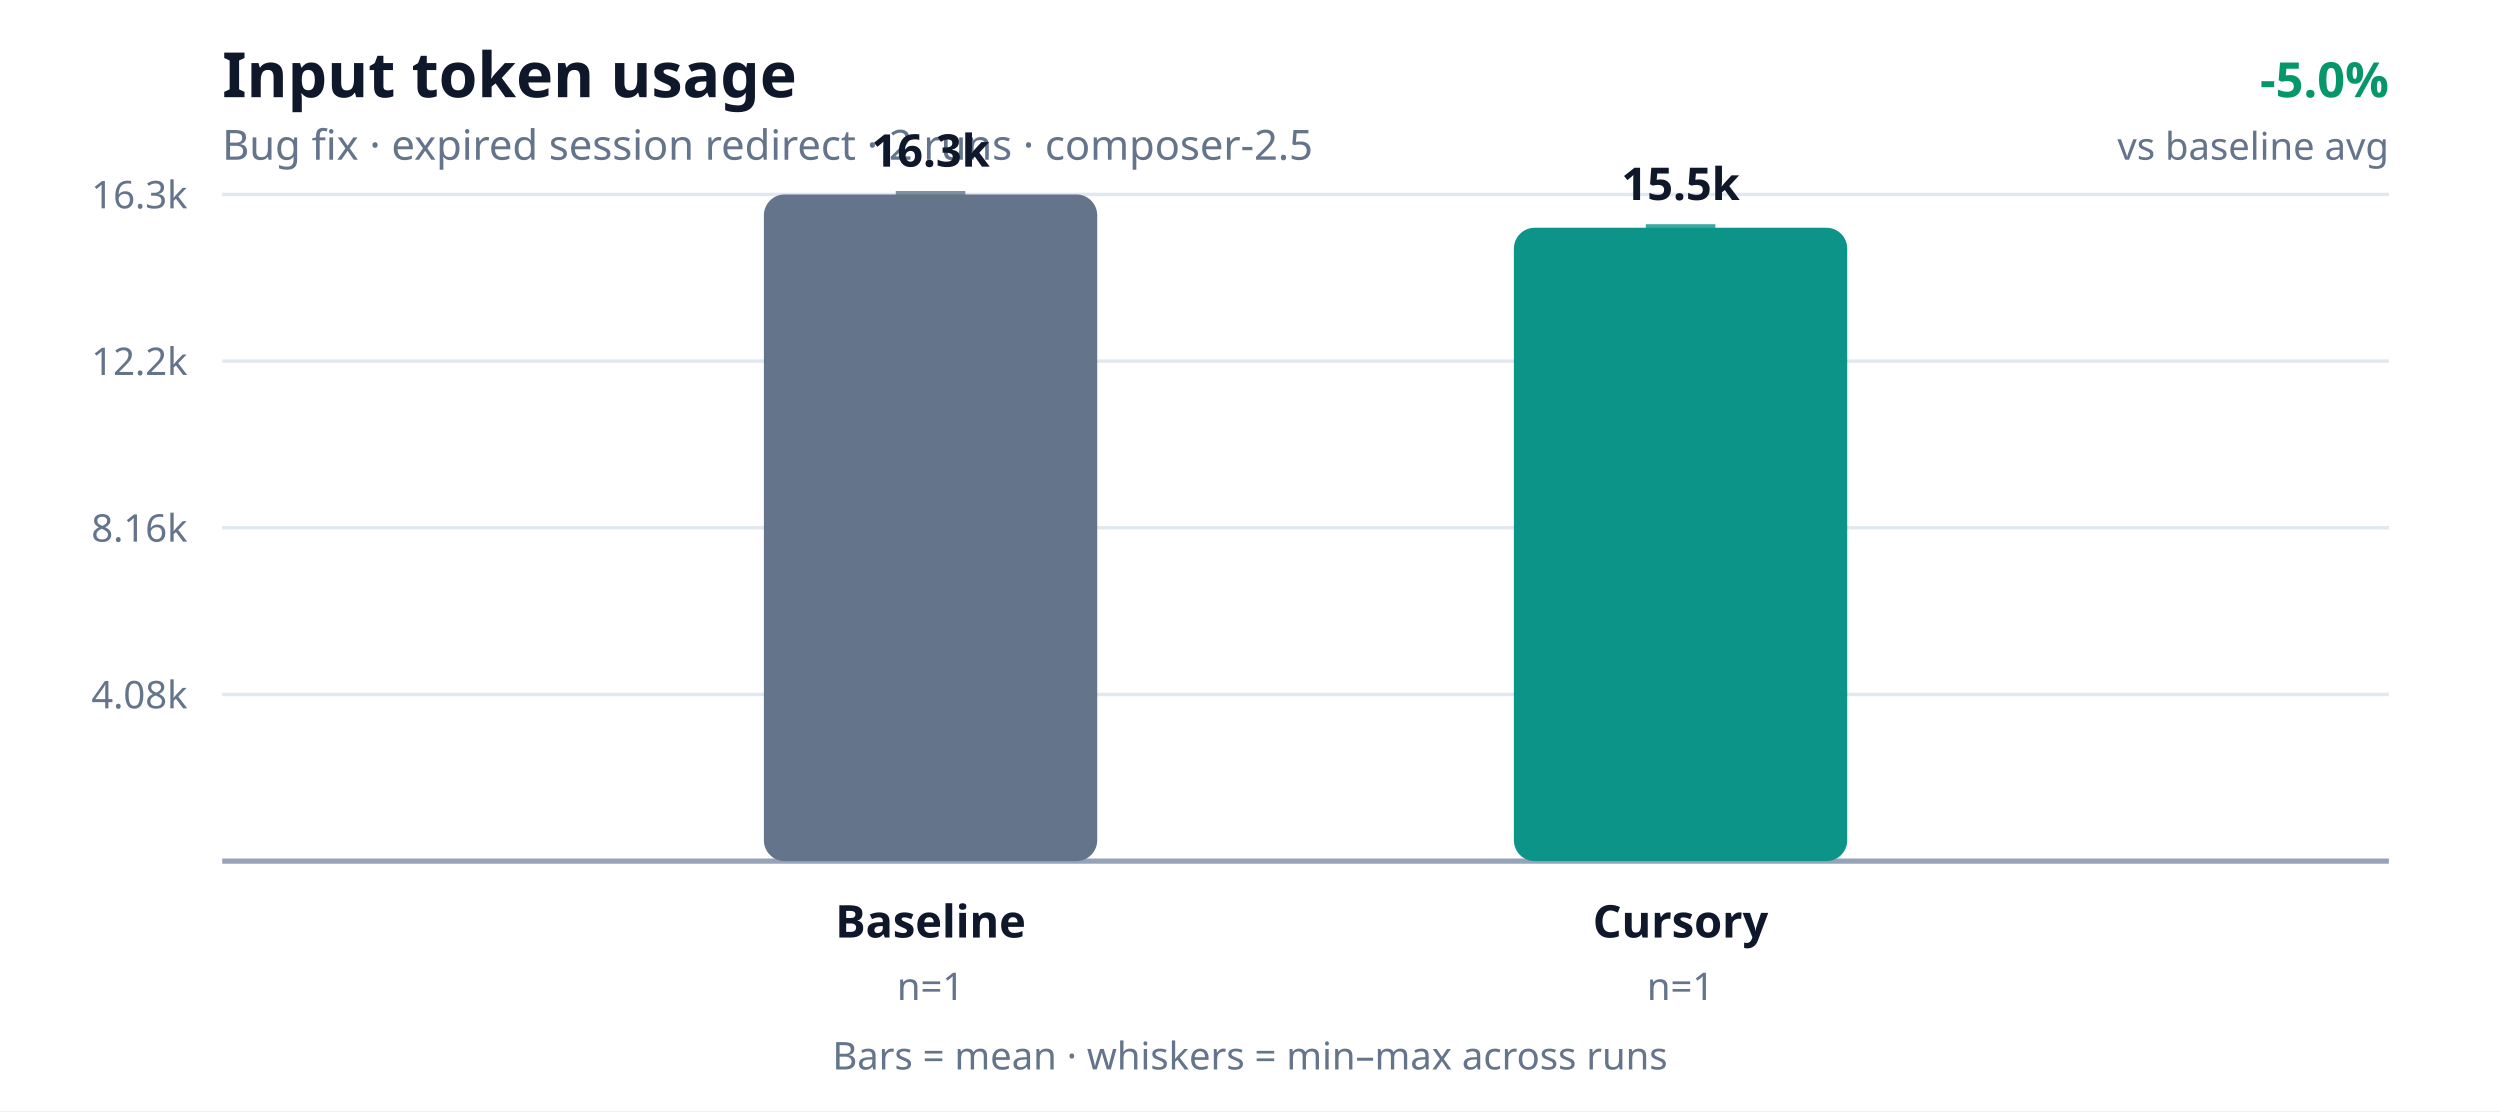
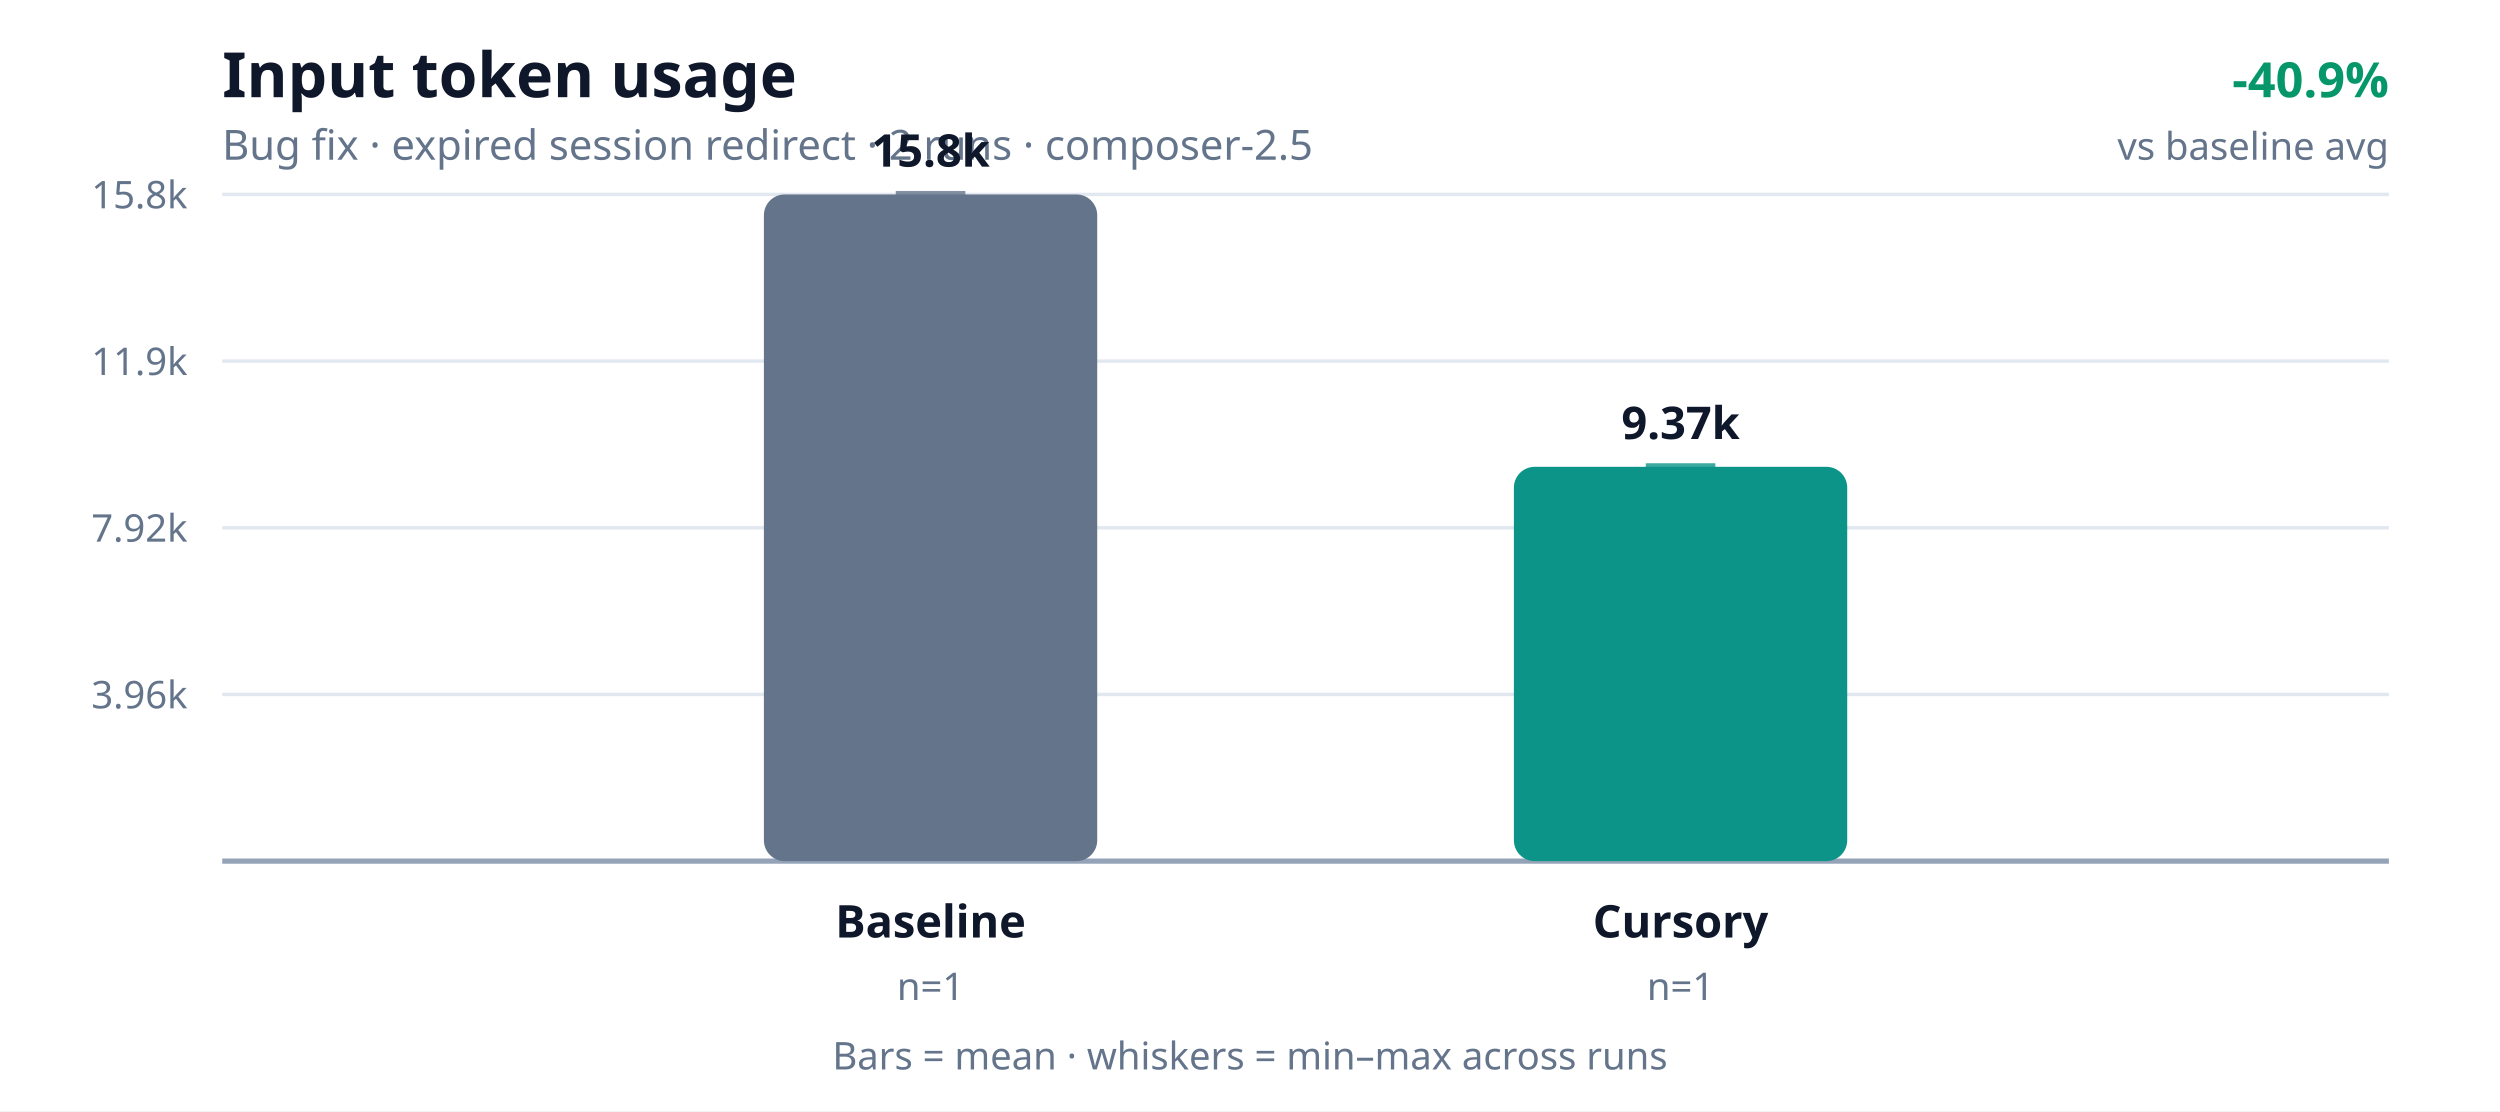
<svg xmlns="http://www.w3.org/2000/svg" width="720" height="320" viewBox="0 0 720 320" role="img" aria-label="Input token usage">
  <rect width="100%" height="100%" fill="#ffffff" />
  <text x="64" y="28" font-size="18" font-weight="700" fill="#0f172a" font-family="ui-sans-serif, system-ui, sans-serif">Input token usage</text>
  <text x="64" y="46" font-size="12" fill="#64748b" font-family="ui-sans-serif, system-ui, sans-serif">Bug fix · expired session redirect · 2 runs · composer-2.5</text>
-   <text x="688" y="28" text-anchor="end" font-size="14" font-weight="700" fill="#059669" font-family="ui-sans-serif, system-ui, sans-serif">-5.0%</text>
+   <text x="688" y="28" text-anchor="end" font-size="14" font-weight="700" fill="#059669" font-family="ui-sans-serif, system-ui, sans-serif">-40.9%</text>
  <text x="688" y="46" text-anchor="end" font-size="11" fill="#64748b" font-family="ui-sans-serif, system-ui, sans-serif">vs baseline avg</text>
  <line x1="64" y1="200" x2="688" y2="200" stroke="#e2e8f0" stroke-width="1" />
-   <text x="54" y="204" text-anchor="end" font-size="11" fill="#64748b" font-family="ui-sans-serif, system-ui, sans-serif">4.08k</text>
+   <text x="54" y="204" text-anchor="end" font-size="11" fill="#64748b" font-family="ui-sans-serif, system-ui, sans-serif">3.96k</text>
  <line x1="64" y1="152" x2="688" y2="152" stroke="#e2e8f0" stroke-width="1" />
-   <text x="54" y="156" text-anchor="end" font-size="11" fill="#64748b" font-family="ui-sans-serif, system-ui, sans-serif">8.16k</text>
+   <text x="54" y="156" text-anchor="end" font-size="11" fill="#64748b" font-family="ui-sans-serif, system-ui, sans-serif">7.92k</text>
  <line x1="64" y1="104" x2="688" y2="104" stroke="#e2e8f0" stroke-width="1" />
-   <text x="54" y="108" text-anchor="end" font-size="11" fill="#64748b" font-family="ui-sans-serif, system-ui, sans-serif">12.2k</text>
+   <text x="54" y="108" text-anchor="end" font-size="11" fill="#64748b" font-family="ui-sans-serif, system-ui, sans-serif">11.9k</text>
  <line x1="64" y1="56" x2="688" y2="56" stroke="#e2e8f0" stroke-width="1" />
-   <text x="54" y="60" text-anchor="end" font-size="11" fill="#64748b" font-family="ui-sans-serif, system-ui, sans-serif">16.3k</text>
+   <text x="54" y="60" text-anchor="end" font-size="11" fill="#64748b" font-family="ui-sans-serif, system-ui, sans-serif">15.8k</text>
  <line x1="64" y1="248" x2="688" y2="248" stroke="#94a3b8" stroke-width="1.5" />
  <rect x="220" y="56" width="96" height="192" rx="6" fill="#64748b" />
-   <rect x="436" y="65.591" width="96" height="182.409" rx="6" fill="#0d9488" />
+   <rect x="436" y="134.441" width="96" height="113.559" rx="6" fill="#0d9488" />
  <line x1="268" y1="56" x2="268" y2="56" stroke="#64748b" stroke-width="2" opacity="0.55" />
  <line x1="258" y1="56" x2="278" y2="56" stroke="#64748b" stroke-width="2" opacity="0.55" />
  <line x1="258" y1="56" x2="278" y2="56" stroke="#64748b" stroke-width="2" opacity="0.55" />
-   <line x1="484" y1="65.591" x2="484" y2="65.591" stroke="#0d9488" stroke-width="2" opacity="0.55" />
-   <line x1="474" y1="65.591" x2="494" y2="65.591" stroke="#0d9488" stroke-width="2" opacity="0.55" />
-   <line x1="474" y1="65.591" x2="494" y2="65.591" stroke="#0d9488" stroke-width="2" opacity="0.55" />
-   <text x="268" y="48" text-anchor="middle" font-size="13" font-weight="600" fill="#0f172a" font-family="ui-sans-serif, system-ui, sans-serif">16.3k</text>
-   <text x="484" y="57.591" text-anchor="middle" font-size="13" font-weight="600" fill="#0f172a" font-family="ui-sans-serif, system-ui, sans-serif">15.5k</text>
+   <line x1="484" y1="134.441" x2="484" y2="134.441" stroke="#0d9488" stroke-width="2" opacity="0.55" />
+   <line x1="474" y1="134.441" x2="494" y2="134.441" stroke="#0d9488" stroke-width="2" opacity="0.55" />
+   <line x1="474" y1="134.441" x2="494" y2="134.441" stroke="#0d9488" stroke-width="2" opacity="0.55" />
+   <text x="268" y="48" text-anchor="middle" font-size="13" font-weight="600" fill="#0f172a" font-family="ui-sans-serif, system-ui, sans-serif">15.8k</text>
+   <text x="484" y="126.441" text-anchor="middle" font-size="13" font-weight="600" fill="#0f172a" font-family="ui-sans-serif, system-ui, sans-serif">9.37k</text>
  <text x="268" y="270" text-anchor="middle" font-size="13" font-weight="600" fill="#0f172a" font-family="ui-sans-serif, system-ui, sans-serif">Baseline</text>
  <text x="268" y="288" text-anchor="middle" font-size="11" fill="#64748b" font-family="ui-sans-serif, system-ui, sans-serif">n=1</text>
  <text x="484" y="270" text-anchor="middle" font-size="13" font-weight="600" fill="#0f172a" font-family="ui-sans-serif, system-ui, sans-serif">Cursory</text>
  <text x="484" y="288" text-anchor="middle" font-size="11" fill="#64748b" font-family="ui-sans-serif, system-ui, sans-serif">n=1</text>
  <text x="360" y="308" text-anchor="middle" font-size="11" fill="#64748b" font-family="ui-sans-serif, system-ui, sans-serif">Bars = mean · whiskers = min–max across runs</text>
</svg>
